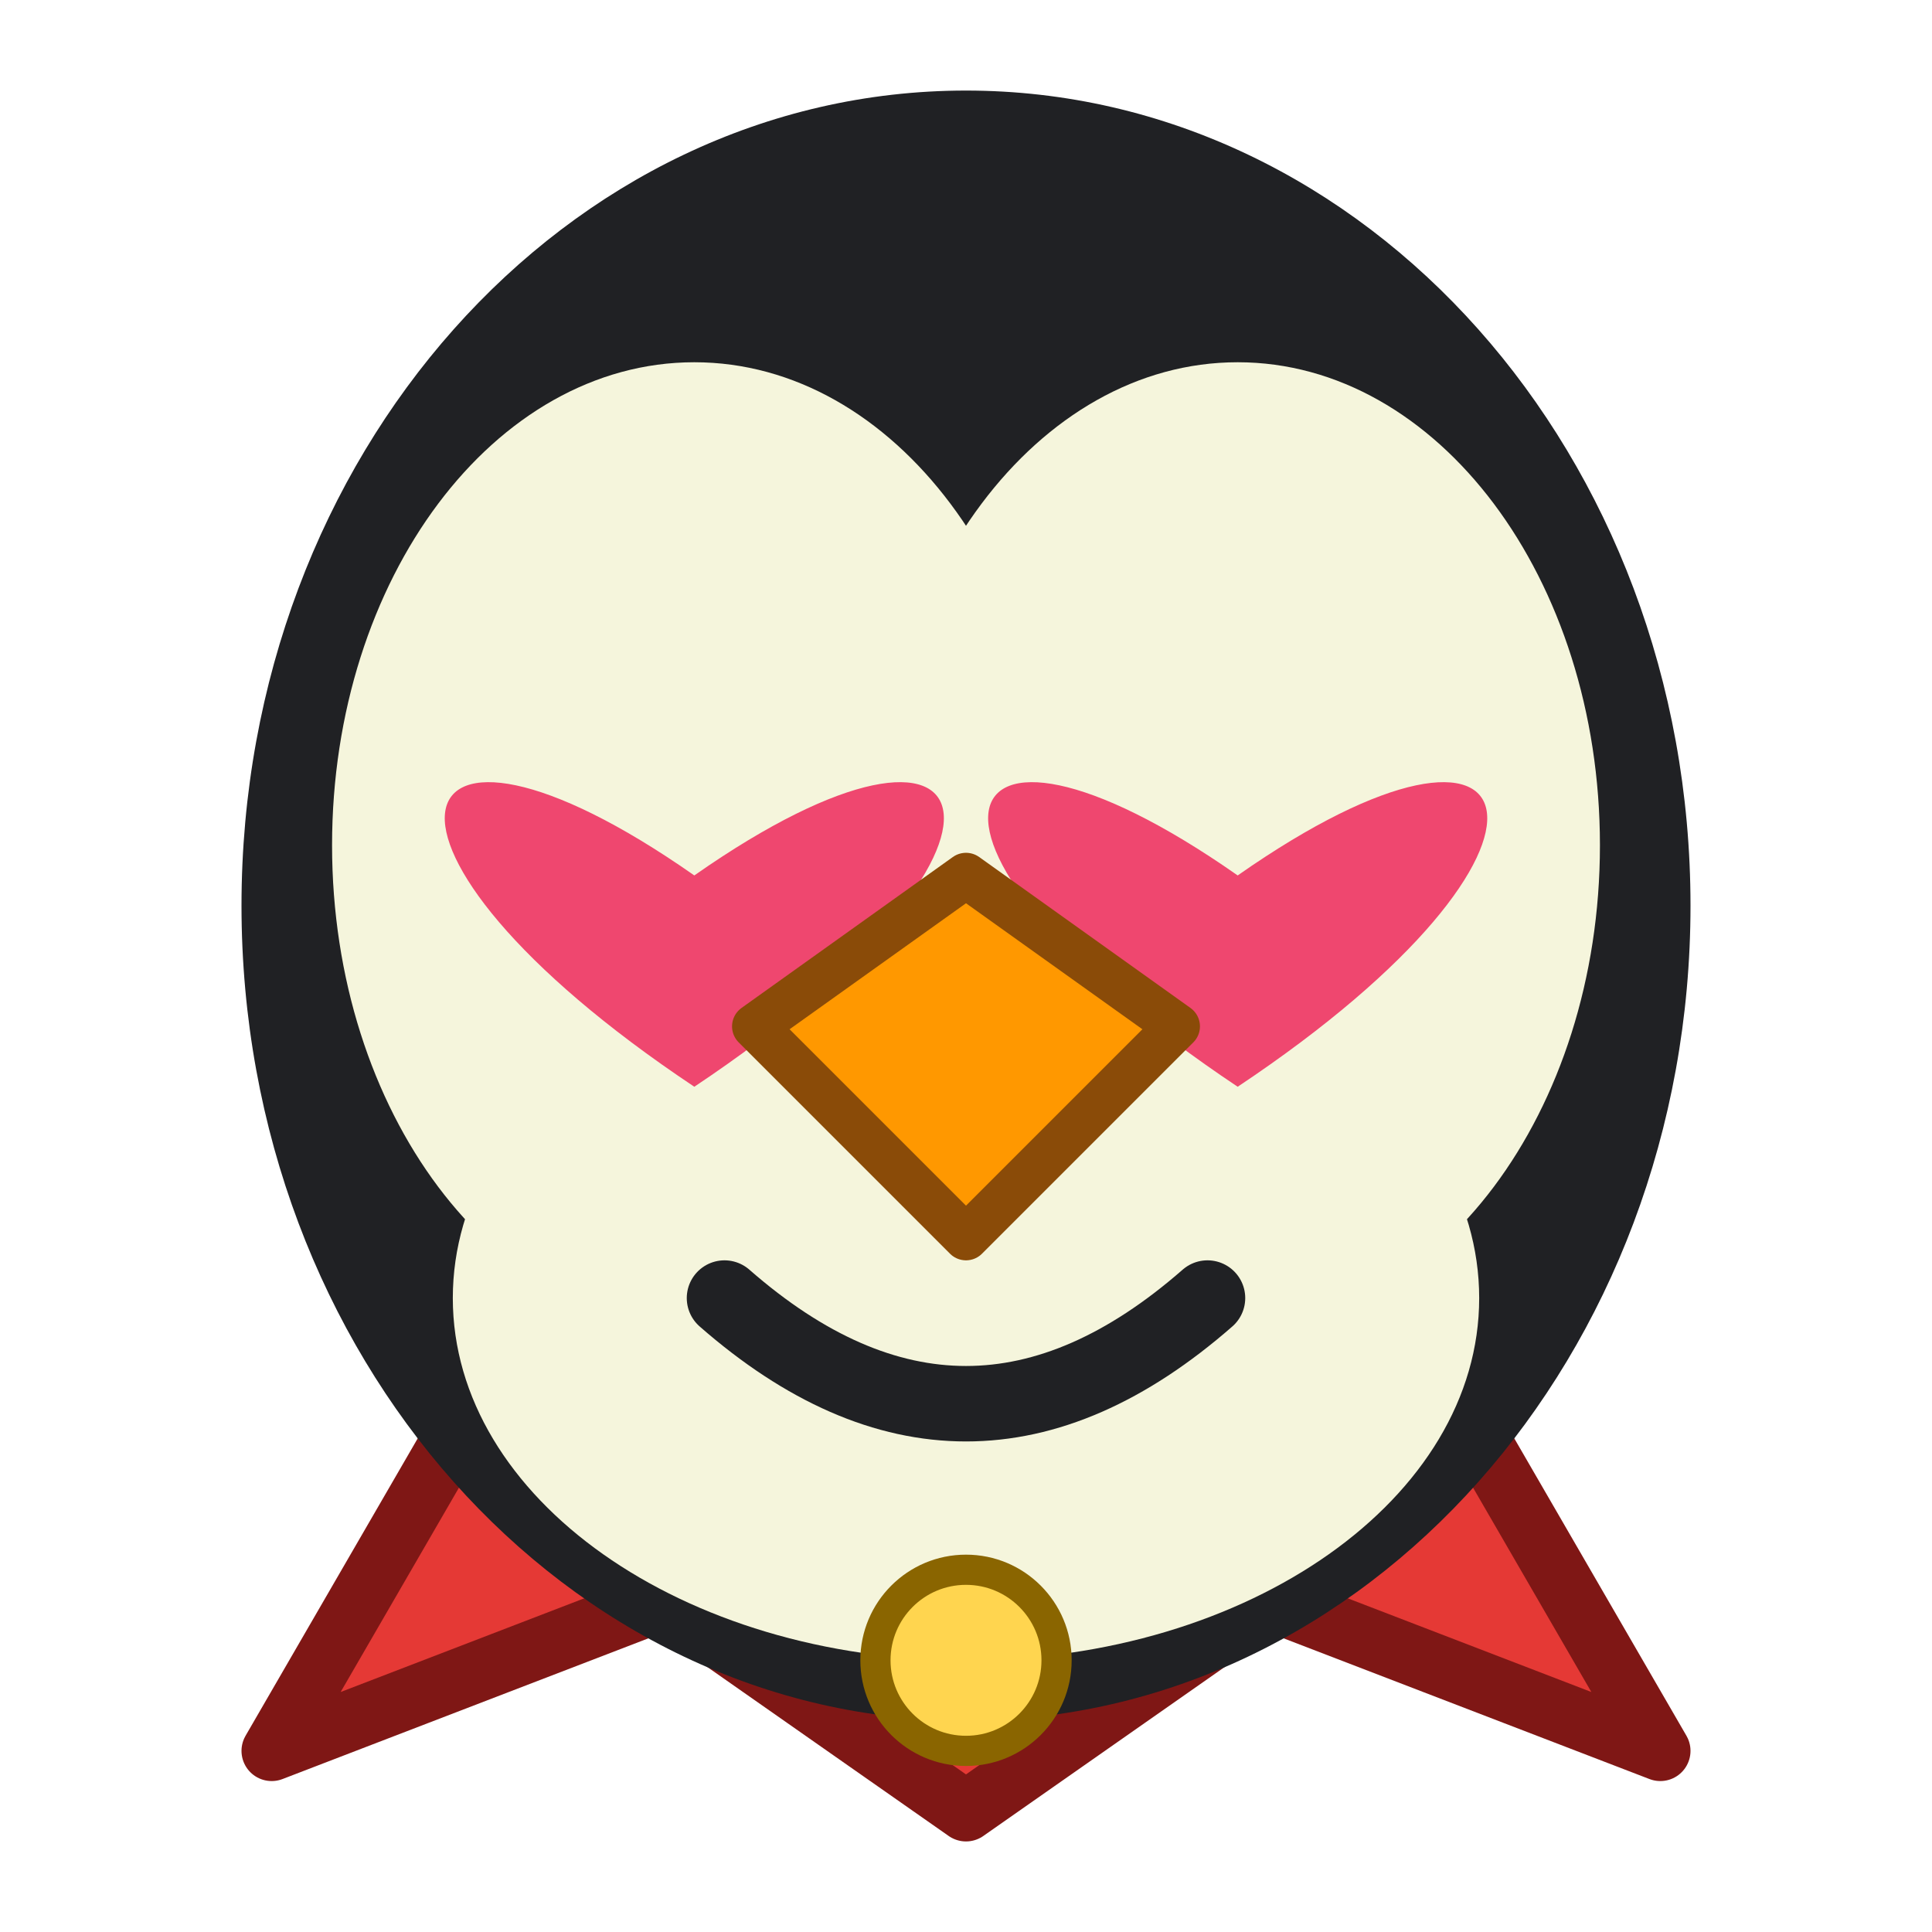
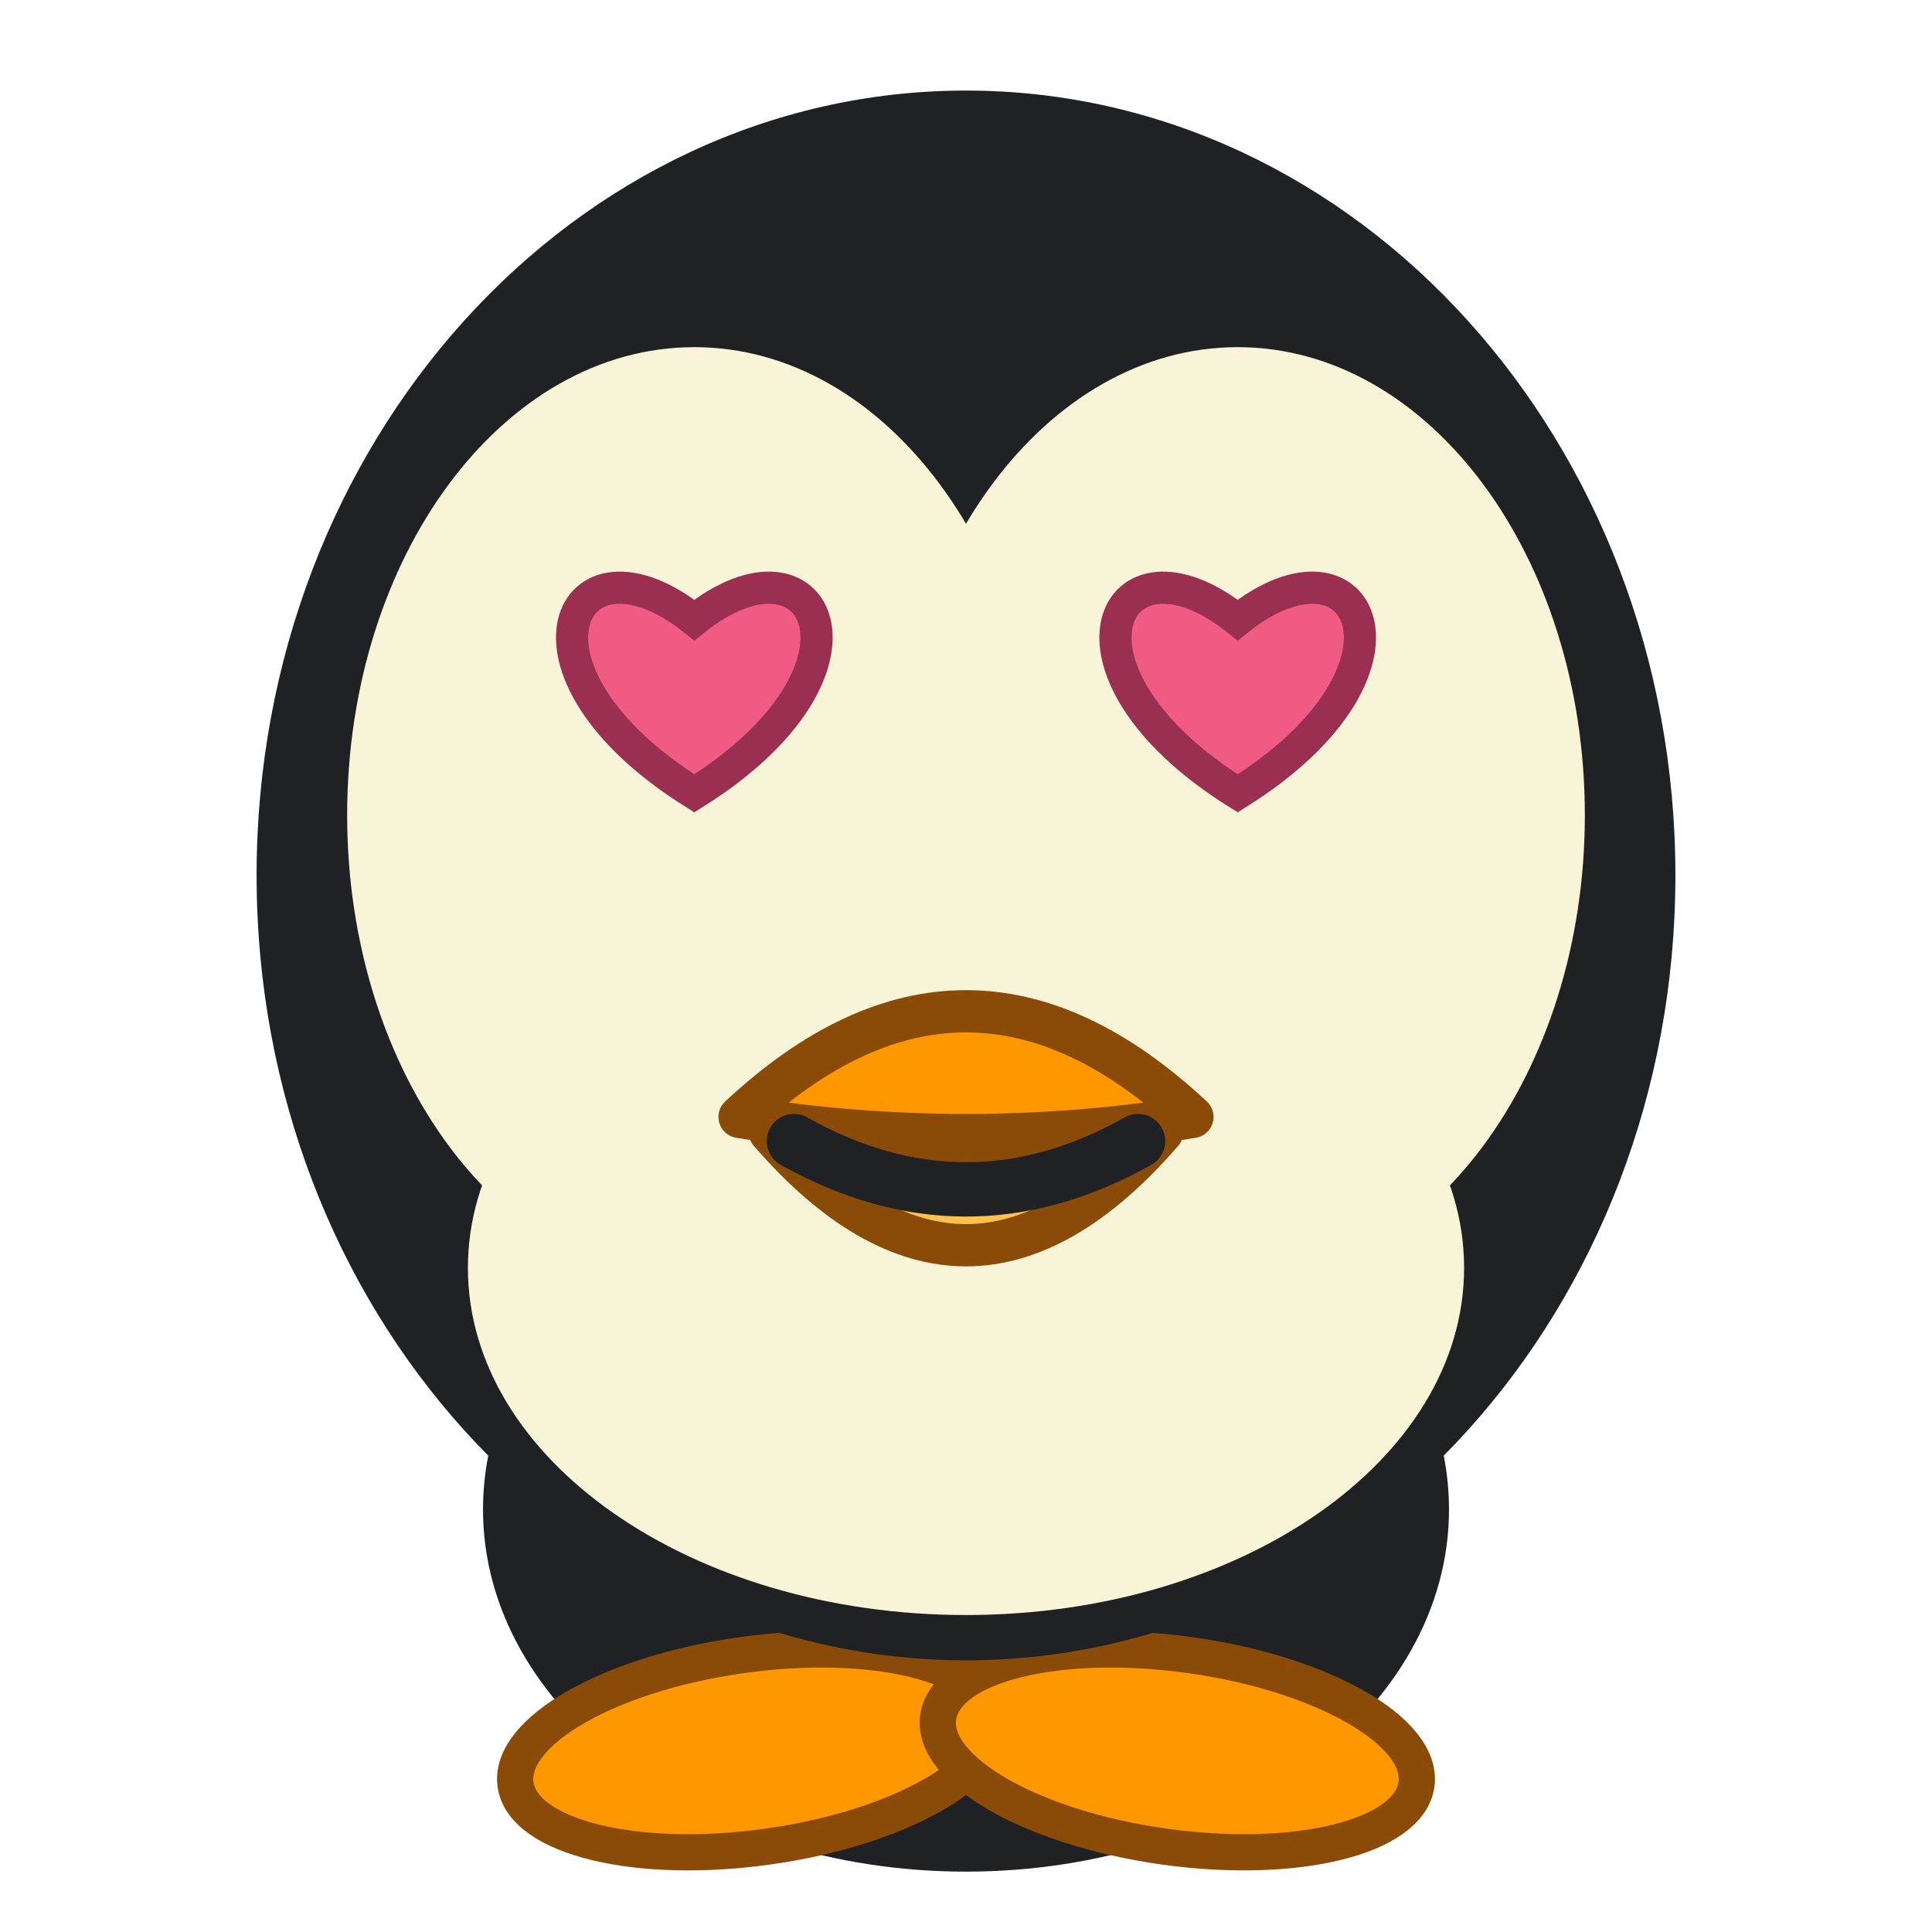
<svg xmlns="http://www.w3.org/2000/svg" width="64" height="64" viewBox="0 0 64 64">
-   <path d="M9 58 20 39h24l11 19-13-5-10 7-10-7z" fill="#e53935" stroke="#7f1715" stroke-width="2" stroke-linejoin="round" />
-   <ellipse cx="32" cy="30" rx="24" ry="27" fill="#202124" />
-   <ellipse cx="23" cy="28" rx="12" ry="16" fill="#f5f5dc" />
-   <ellipse cx="41" cy="28" rx="12" ry="16" fill="#f5f5dc" />
-   <ellipse cx="32" cy="43" rx="17" ry="12" fill="#f5f5dc" />
-   <path d="M23 29c-10-7-12-1 0 7 12-8 10-14 0-7zm18 0c-10-7-12-1 0 7 12-8 10-14 0-7z" fill="#ef476f" />
-   <path d="m25 34 7-5 7 5-7 7z" fill="#ff9800" stroke="#8a4b08" stroke-width="1.5" stroke-linejoin="round" />
-   <path d="M24 43q8 7 16 0" fill="none" stroke="#202124" stroke-width="2.5" stroke-linecap="round" />
-   <circle cx="32" cy="55" r="3" fill="#ffd54f" stroke="#8a6500" stroke-width="1" />
+   <ellipse cx="32" cy="50" rx="16" ry="12" fill="#202124" />
+   <ellipse cx="25" cy="58" rx="8" ry="3.2" fill="#ff9800" stroke="#8a4b08" stroke-width="1.2" transform="rotate(-8 25 58)" />
+   <ellipse cx="39" cy="58" rx="8" ry="3.2" fill="#ff9800" stroke="#8a4b08" stroke-width="1.2" transform="rotate(8 39 58)" />
+   <ellipse cx="32" cy="29" rx="23.5" ry="26" fill="#202124" />
+   <ellipse cx="23" cy="27" rx="11.5" ry="15.5" fill="#f7f4d7" />
+   <ellipse cx="41" cy="27" rx="11.5" ry="15.5" fill="#f7f4d7" />
+   <ellipse cx="32" cy="42" rx="16.5" ry="11.5" fill="#f7f4d7" />
+   <path d="M23 26.28 C16.44 22.18,18.9 17.26,23 20.54 C27.1 17.26,29.56 22.18,23 26.28Z" fill="#ef5b83" stroke="#9b2f52" stroke-width="1.066" />
+   <path d="M41 26.28 C34.44 22.18,36.9 17.26,41 20.54 C45.1 17.26,47.56 22.18,41 26.28Z" fill="#ef5b83" stroke="#9b2f52" stroke-width="1.066" />
+   <path d="M24.5 37 Q32 30 39.5 37 Q32 38.2 24.5 37Z" fill="#ff9800" stroke="#8a4b08" stroke-width="1.4" stroke-linejoin="round" />
+   <path d="M25.5 37.5 Q32 45 38.5 37.5 Q32 40.3 25.5 37.5Z" fill="#ffc14d" stroke="#8a4b08" stroke-width="1.4" stroke-linejoin="round" />
+   <path d="M26.3 37.8 Q32 41 37.7 37.8" fill="none" stroke="#202124" stroke-width="1.8" stroke-linecap="round" />
</svg>
